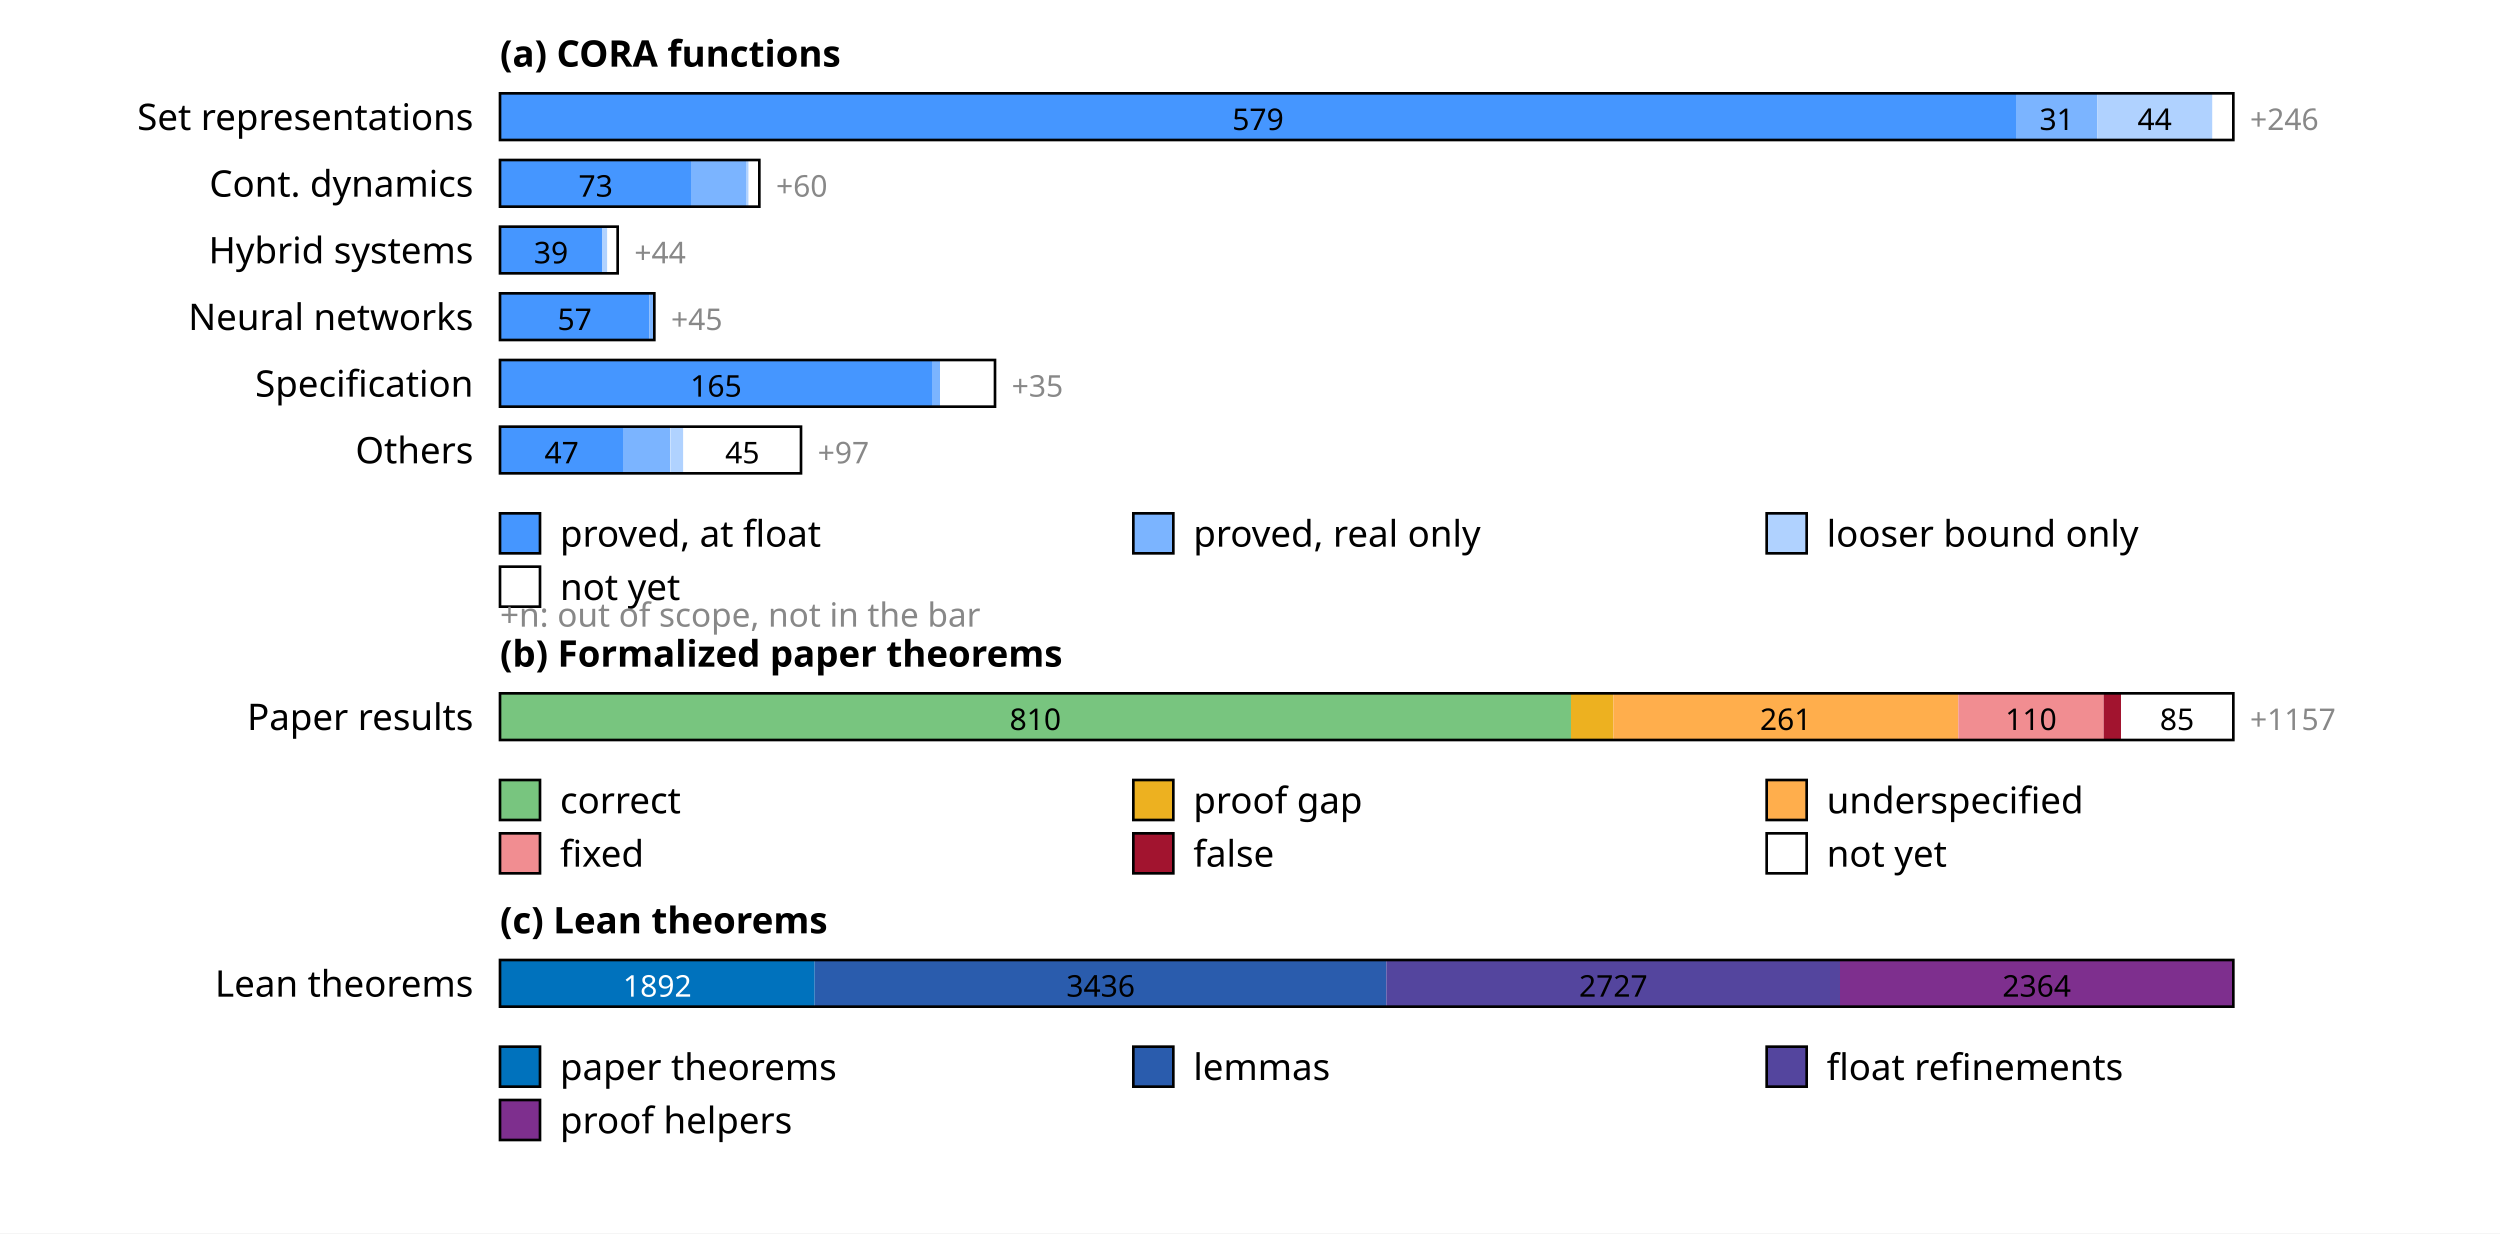
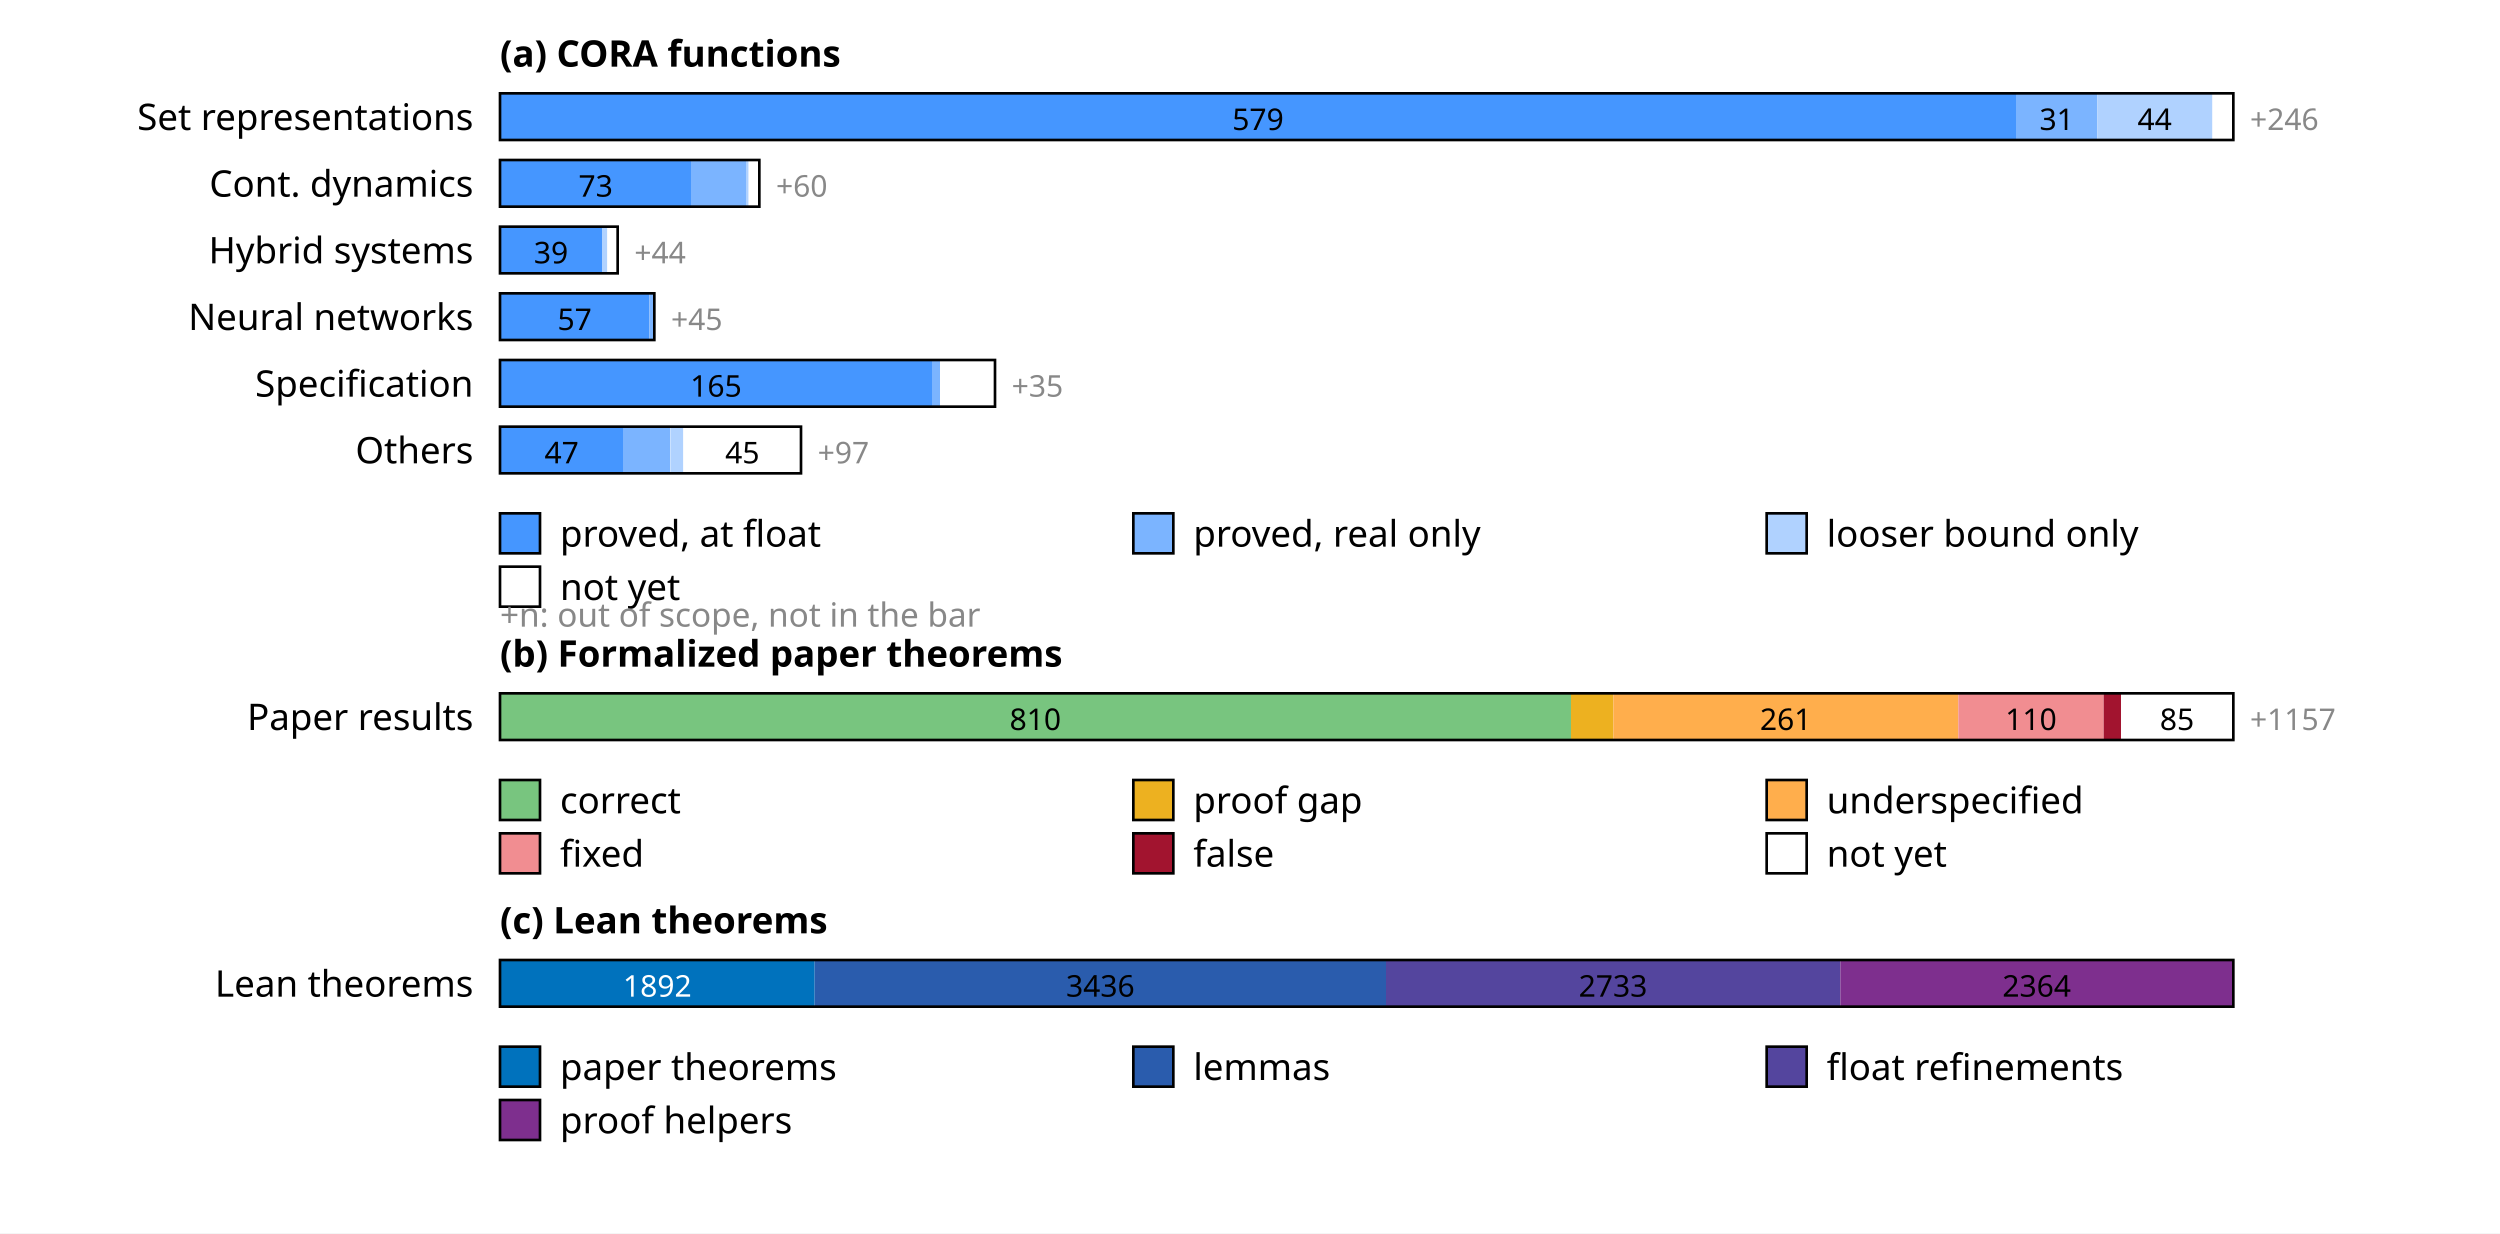
<svg xmlns="http://www.w3.org/2000/svg" width="750" height="370" font-family="sans-serif" font-size="11">
  <rect width="100%" height="100%" fill="white" />
  <text x="150" y="20" font-weight="bold">(a) CORA functions</text>
  <text x="142" y="39" text-anchor="end">Set representations</text>
  <rect x="150.0" y="28" width="454.8" height="14" fill="rgb(69,150,255)" />
  <text x="377.4" y="39" text-anchor="middle" font-size="9" fill="#000">579</text>
  <rect x="604.8" y="28" width="24.4" height="14" fill="rgb(123,180,255)" />
  <text x="617.0" y="39" text-anchor="middle" font-size="9" fill="#000">31</text>
  <rect x="629.2" y="28" width="34.6" height="14" fill="rgb(176,210,255)" />
  <text x="646.4" y="39" text-anchor="middle" font-size="9" fill="#000">44</text>
  <rect x="663.7" y="28" width="6.3" height="14" fill="rgb(255,255,255)" />
  <rect x="150" y="28" width="520.0" height="14" fill="none" stroke="#000" stroke-width="0.8" />
  <text x="675.0" y="39" font-size="9" fill="#888">+246</text>
  <text x="142" y="59" text-anchor="end">Cont. dynamics</text>
  <rect x="150.0" y="48" width="57.3" height="14" fill="rgb(69,150,255)" />
  <text x="178.7" y="59" text-anchor="middle" font-size="9" fill="#000">73</text>
  <rect x="207.3" y="48" width="16.5" height="14" fill="rgb(123,180,255)" />
  <rect x="223.8" y="48" width="0.8" height="14" fill="rgb(176,210,255)" />
  <rect x="224.6" y="48" width="3.1" height="14" fill="rgb(255,255,255)" />
  <rect x="150" y="48" width="77.8" height="14" fill="none" stroke="#000" stroke-width="0.8" />
  <text x="232.8" y="59" font-size="9" fill="#888">+60</text>
  <text x="142" y="79" text-anchor="end">Hybrid systems</text>
  <rect x="150.0" y="68" width="30.6" height="14" fill="rgb(69,150,255)" />
  <text x="165.3" y="79" text-anchor="middle" font-size="9" fill="#000">39</text>
  <rect x="180.6" y="68" width="1.6" height="14" fill="rgb(176,210,255)" />
  <rect x="182.2" y="68" width="3.1" height="14" fill="rgb(255,255,255)" />
  <rect x="150" y="68" width="35.3" height="14" fill="none" stroke="#000" stroke-width="0.8" />
  <text x="190.3" y="79" font-size="9" fill="#888">+44</text>
  <text x="142" y="99" text-anchor="end">Neural networks</text>
  <rect x="150.0" y="88" width="44.8" height="14" fill="rgb(69,150,255)" />
  <text x="172.4" y="99" text-anchor="middle" font-size="9" fill="#000">57</text>
  <rect x="194.8" y="88" width="1.6" height="14" fill="rgb(123,180,255)" />
  <rect x="150" y="88" width="46.3" height="14" fill="none" stroke="#000" stroke-width="0.8" />
  <text x="201.3" y="99" font-size="9" fill="#888">+45</text>
  <text x="142" y="119" text-anchor="end">Specification</text>
  <rect x="150.0" y="108" width="129.6" height="14" fill="rgb(69,150,255)" />
  <text x="214.8" y="119" text-anchor="middle" font-size="9" fill="#000">165</text>
  <rect x="279.6" y="108" width="2.4" height="14" fill="rgb(123,180,255)" />
  <rect x="282.0" y="108" width="16.5" height="14" fill="rgb(255,255,255)" />
  <rect x="150" y="108" width="148.5" height="14" fill="none" stroke="#000" stroke-width="0.8" />
  <text x="303.5" y="119" font-size="9" fill="#888">+35</text>
  <text x="142" y="139" text-anchor="end">Others</text>
  <rect x="150.0" y="128" width="36.9" height="14" fill="rgb(69,150,255)" />
  <text x="168.5" y="139" text-anchor="middle" font-size="9" fill="#000">47</text>
  <rect x="186.9" y="128" width="14.1" height="14" fill="rgb(123,180,255)" />
  <rect x="201.1" y="128" width="3.9" height="14" fill="rgb(176,210,255)" />
  <rect x="205.0" y="128" width="35.3" height="14" fill="rgb(255,255,255)" />
  <text x="222.7" y="139" text-anchor="middle" font-size="9" fill="#000">45</text>
  <rect x="150" y="128" width="90.3" height="14" fill="none" stroke="#000" stroke-width="0.8" />
  <text x="245.3" y="139" font-size="9" fill="#888">+97</text>
  <rect x="150" y="154" width="12" height="12" fill="rgb(69,150,255)" stroke="#000" stroke-width="0.8" />
  <text x="168" y="164">proved, at float</text>
  <rect x="340" y="154" width="12" height="12" fill="rgb(123,180,255)" stroke="#000" stroke-width="0.8" />
  <text x="358" y="164">proved, real only</text>
  <rect x="530" y="154" width="12" height="12" fill="rgb(176,210,255)" stroke="#000" stroke-width="0.8" />
  <text x="548" y="164">looser bound only</text>
  <rect x="150" y="170" width="12" height="12" fill="rgb(255,255,255)" stroke="#000" stroke-width="0.8" />
  <text x="168" y="180">not yet</text>
  <text x="150" y="188" font-size="10" fill="#888">+n: out of scope, not in the bar</text>
  <text x="150" y="200" font-weight="bold">(b) Formalized paper theorems</text>
  <text x="142" y="219" text-anchor="end">Paper results</text>
  <rect x="150.0" y="208" width="321.3" height="14" fill="rgb(120,197,127)" />
  <text x="310.6" y="219" text-anchor="middle" font-size="9" fill="#000">810</text>
  <rect x="471.3" y="208" width="12.7" height="14" fill="rgb(237,177,32)" />
  <rect x="484.0" y="208" width="103.5" height="14" fill="rgb(255,174,76)" />
  <text x="535.7" y="219" text-anchor="middle" font-size="9" fill="#000">261</text>
  <rect x="587.5" y="208" width="43.6" height="14" fill="rgb(241,141,145)" />
  <text x="609.3" y="219" text-anchor="middle" font-size="9" fill="#000">110</text>
  <rect x="631.1" y="208" width="5.2" height="14" fill="rgb(162,20,47)" />
  <rect x="636.3" y="208" width="33.7" height="14" fill="rgb(255,255,255)" />
  <text x="653.1" y="219" text-anchor="middle" font-size="9" fill="#000">85</text>
  <rect x="150" y="208" width="520.0" height="14" fill="none" stroke="#000" stroke-width="0.8" />
  <text x="675.0" y="219" font-size="9" fill="#888">+1157</text>
  <rect x="150" y="234" width="12" height="12" fill="rgb(120,197,127)" stroke="#000" stroke-width="0.8" />
  <text x="168" y="244">correct</text>
  <rect x="340" y="234" width="12" height="12" fill="rgb(237,177,32)" stroke="#000" stroke-width="0.8" />
  <text x="358" y="244">proof gap</text>
  <rect x="530" y="234" width="12" height="12" fill="rgb(255,174,76)" stroke="#000" stroke-width="0.8" />
  <text x="548" y="244">underspecified</text>
  <rect x="150" y="250" width="12" height="12" fill="rgb(241,141,145)" stroke="#000" stroke-width="0.8" />
  <text x="168" y="260">fixed</text>
  <rect x="340" y="250" width="12" height="12" fill="rgb(162,20,47)" stroke="#000" stroke-width="0.8" />
  <text x="358" y="260">false</text>
  <rect x="530" y="250" width="12" height="12" fill="rgb(255,255,255)" stroke="#000" stroke-width="0.8" />
  <text x="548" y="260">not yet</text>
  <text x="150" y="280" font-weight="bold">(c) Lean theorems</text>
  <text x="142" y="299" text-anchor="end">Lean theorems</text>
  <rect x="150.0" y="288" width="94.4" height="14" fill="rgb(0,114,189)" />
  <text x="197.2" y="299" text-anchor="middle" font-size="9" fill="#fff">1892</text>
-   <rect x="244.4" y="288" width="171.5" height="14" fill="rgb(42,92,173)" />
-   <text x="330.2" y="299" text-anchor="middle" font-size="9" fill="#000">3436</text>
-   <rect x="415.9" y="288" width="136.1" height="14" fill="rgb(84,69,158)" />
-   <text x="484.0" y="299" text-anchor="middle" font-size="9" fill="#000">2727</text>
-   <rect x="552.0" y="288" width="118.0" height="14" fill="rgb(126,47,142)" />
+   <rect x="244.4" y="288" width="171.4" height="14" fill="rgb(42,92,173)" />
+   <text x="330.1" y="299" text-anchor="middle" font-size="9" fill="#000">3436</text>
+   <rect x="415.8" y="288" width="136.3" height="14" fill="rgb(84,69,158)" />
+   <text x="483.9" y="299" text-anchor="middle" font-size="9" fill="#000">2733</text>
+   <rect x="552.1" y="288" width="117.9" height="14" fill="rgb(126,47,142)" />
  <text x="611.0" y="299" text-anchor="middle" font-size="9" fill="#000">2364</text>
  <rect x="150" y="288" width="520.0" height="14" fill="none" stroke="#000" stroke-width="0.8" />
  <rect x="150" y="314" width="12" height="12" fill="rgb(0,114,189)" stroke="#000" stroke-width="0.8" />
  <text x="168" y="324">paper theorems</text>
  <rect x="340" y="314" width="12" height="12" fill="rgb(42,92,173)" stroke="#000" stroke-width="0.8" />
  <text x="358" y="324">lemmas</text>
  <rect x="530" y="314" width="12" height="12" fill="rgb(84,69,158)" stroke="#000" stroke-width="0.8" />
  <text x="548" y="324">float refinements</text>
  <rect x="150" y="330" width="12" height="12" fill="rgb(126,47,142)" stroke="#000" stroke-width="0.8" />
  <text x="168" y="340">proof helpers</text>
</svg>
